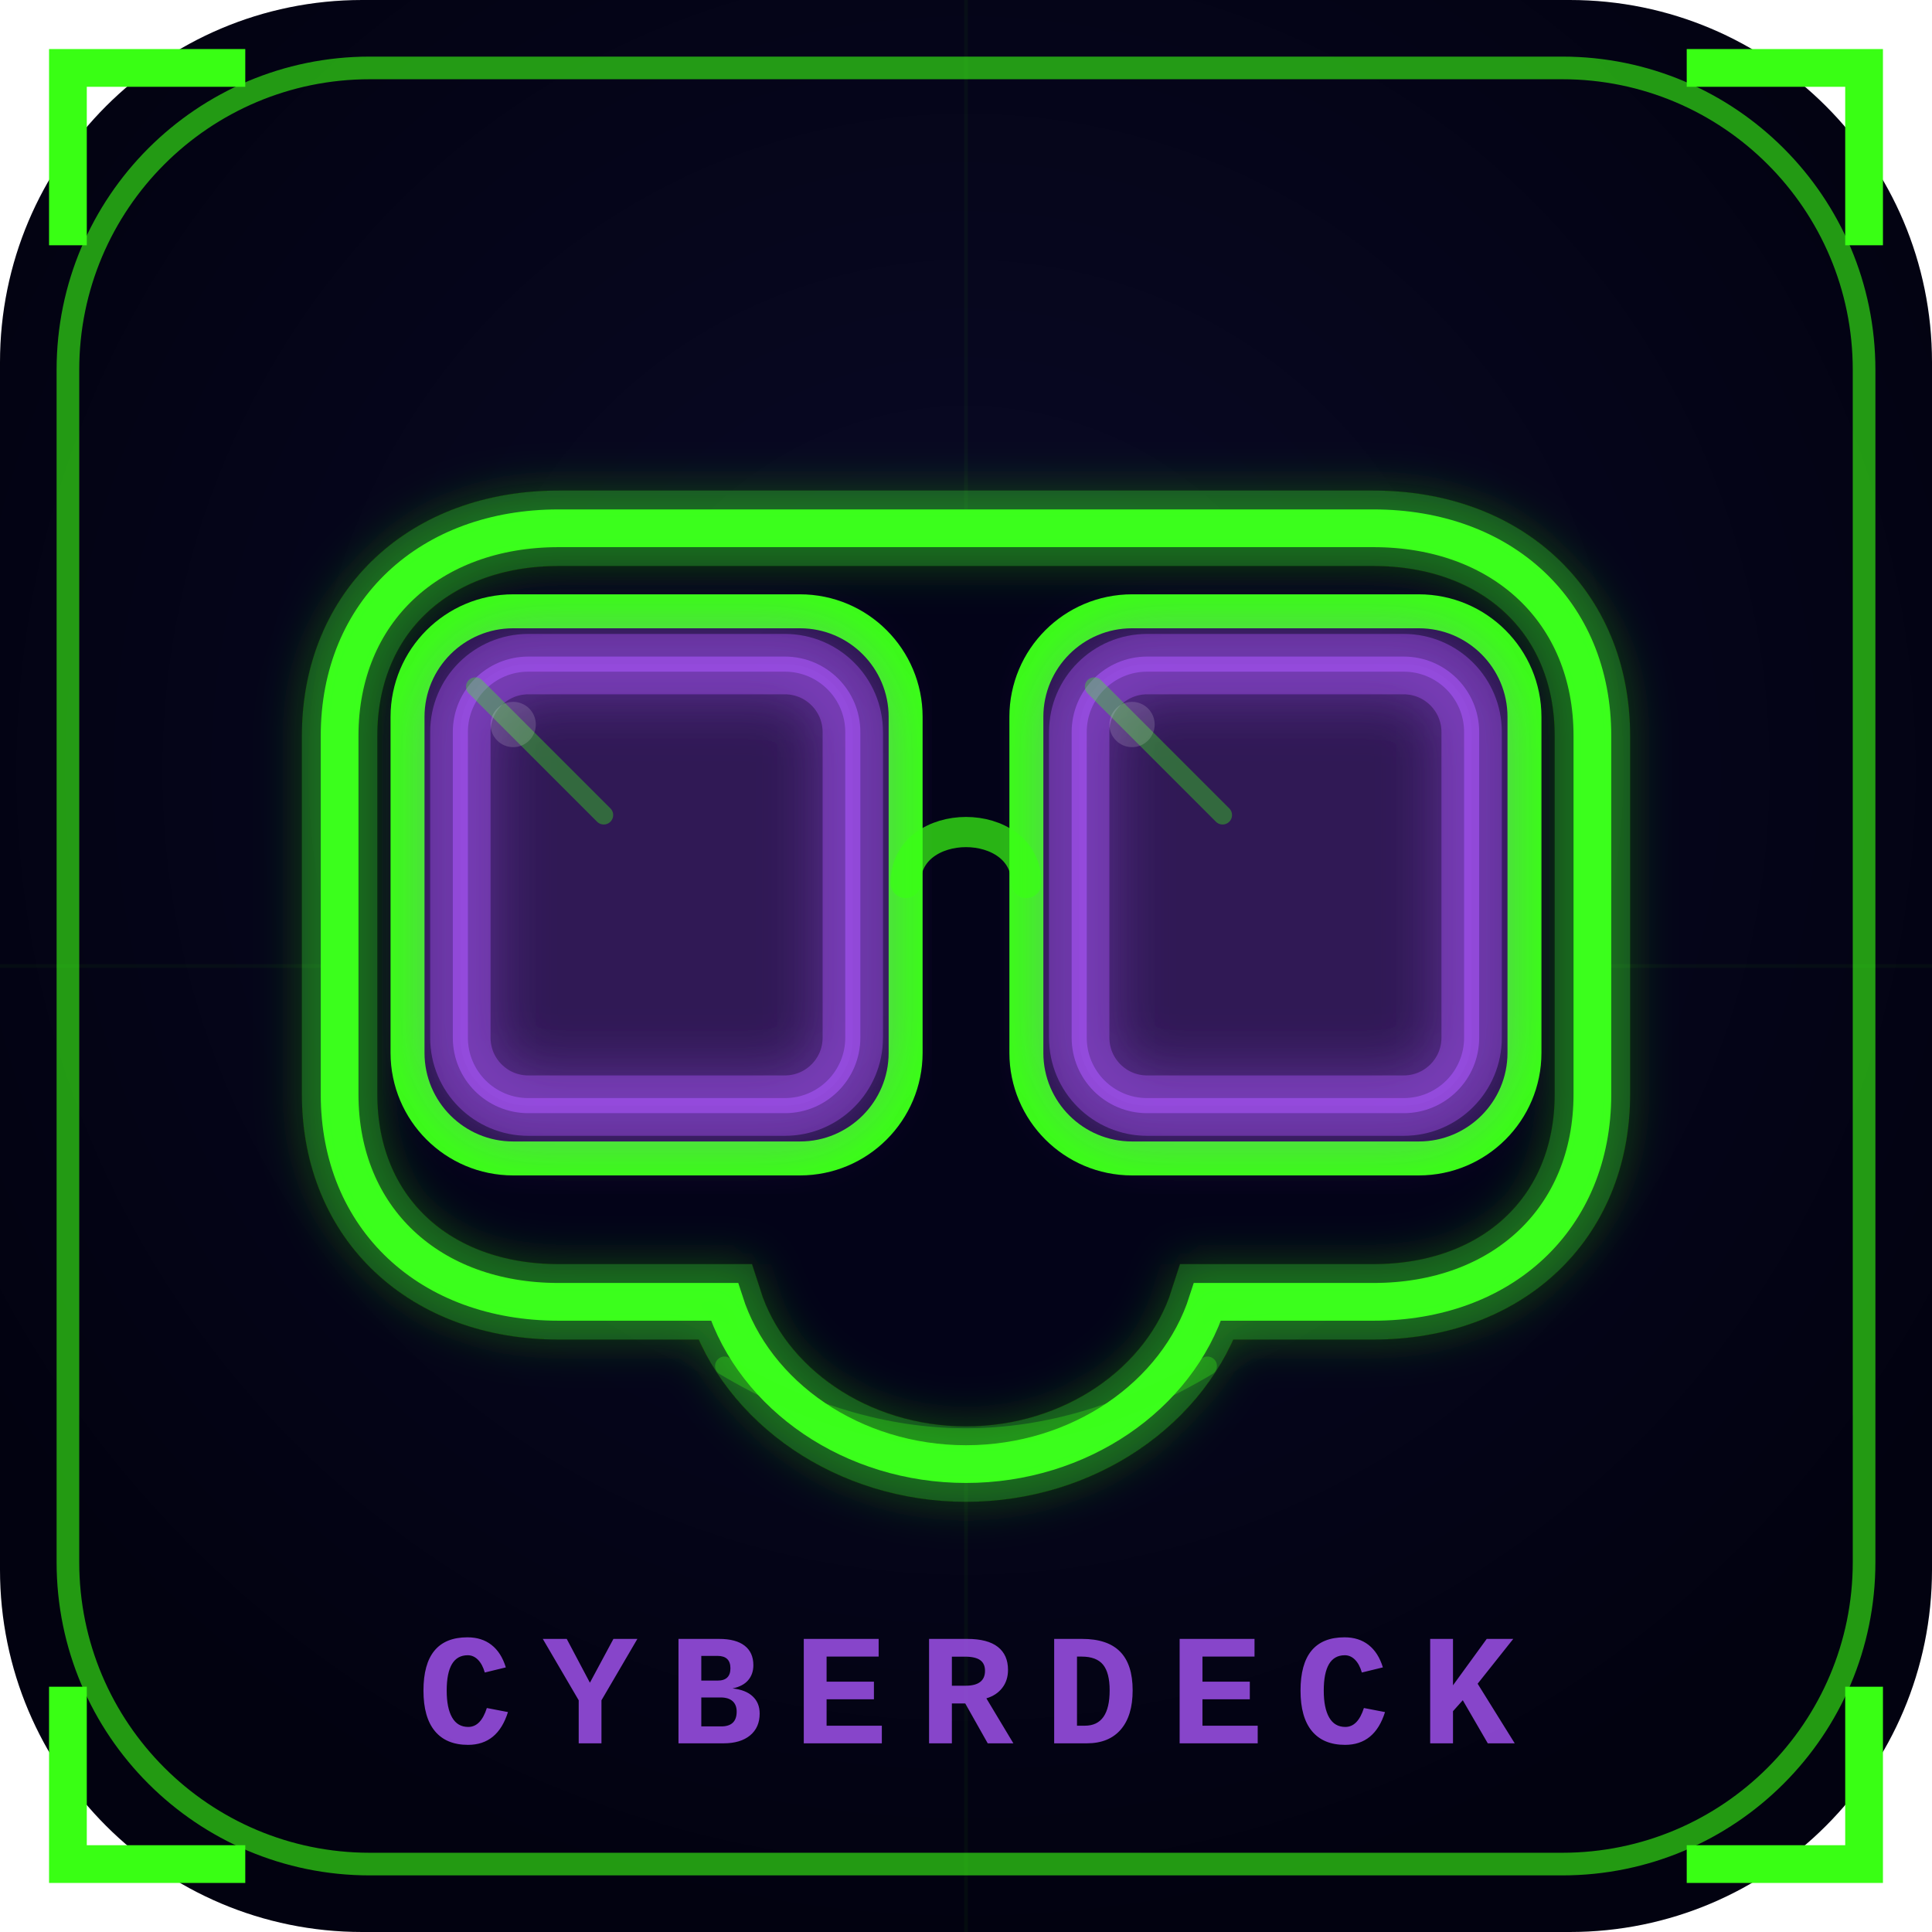
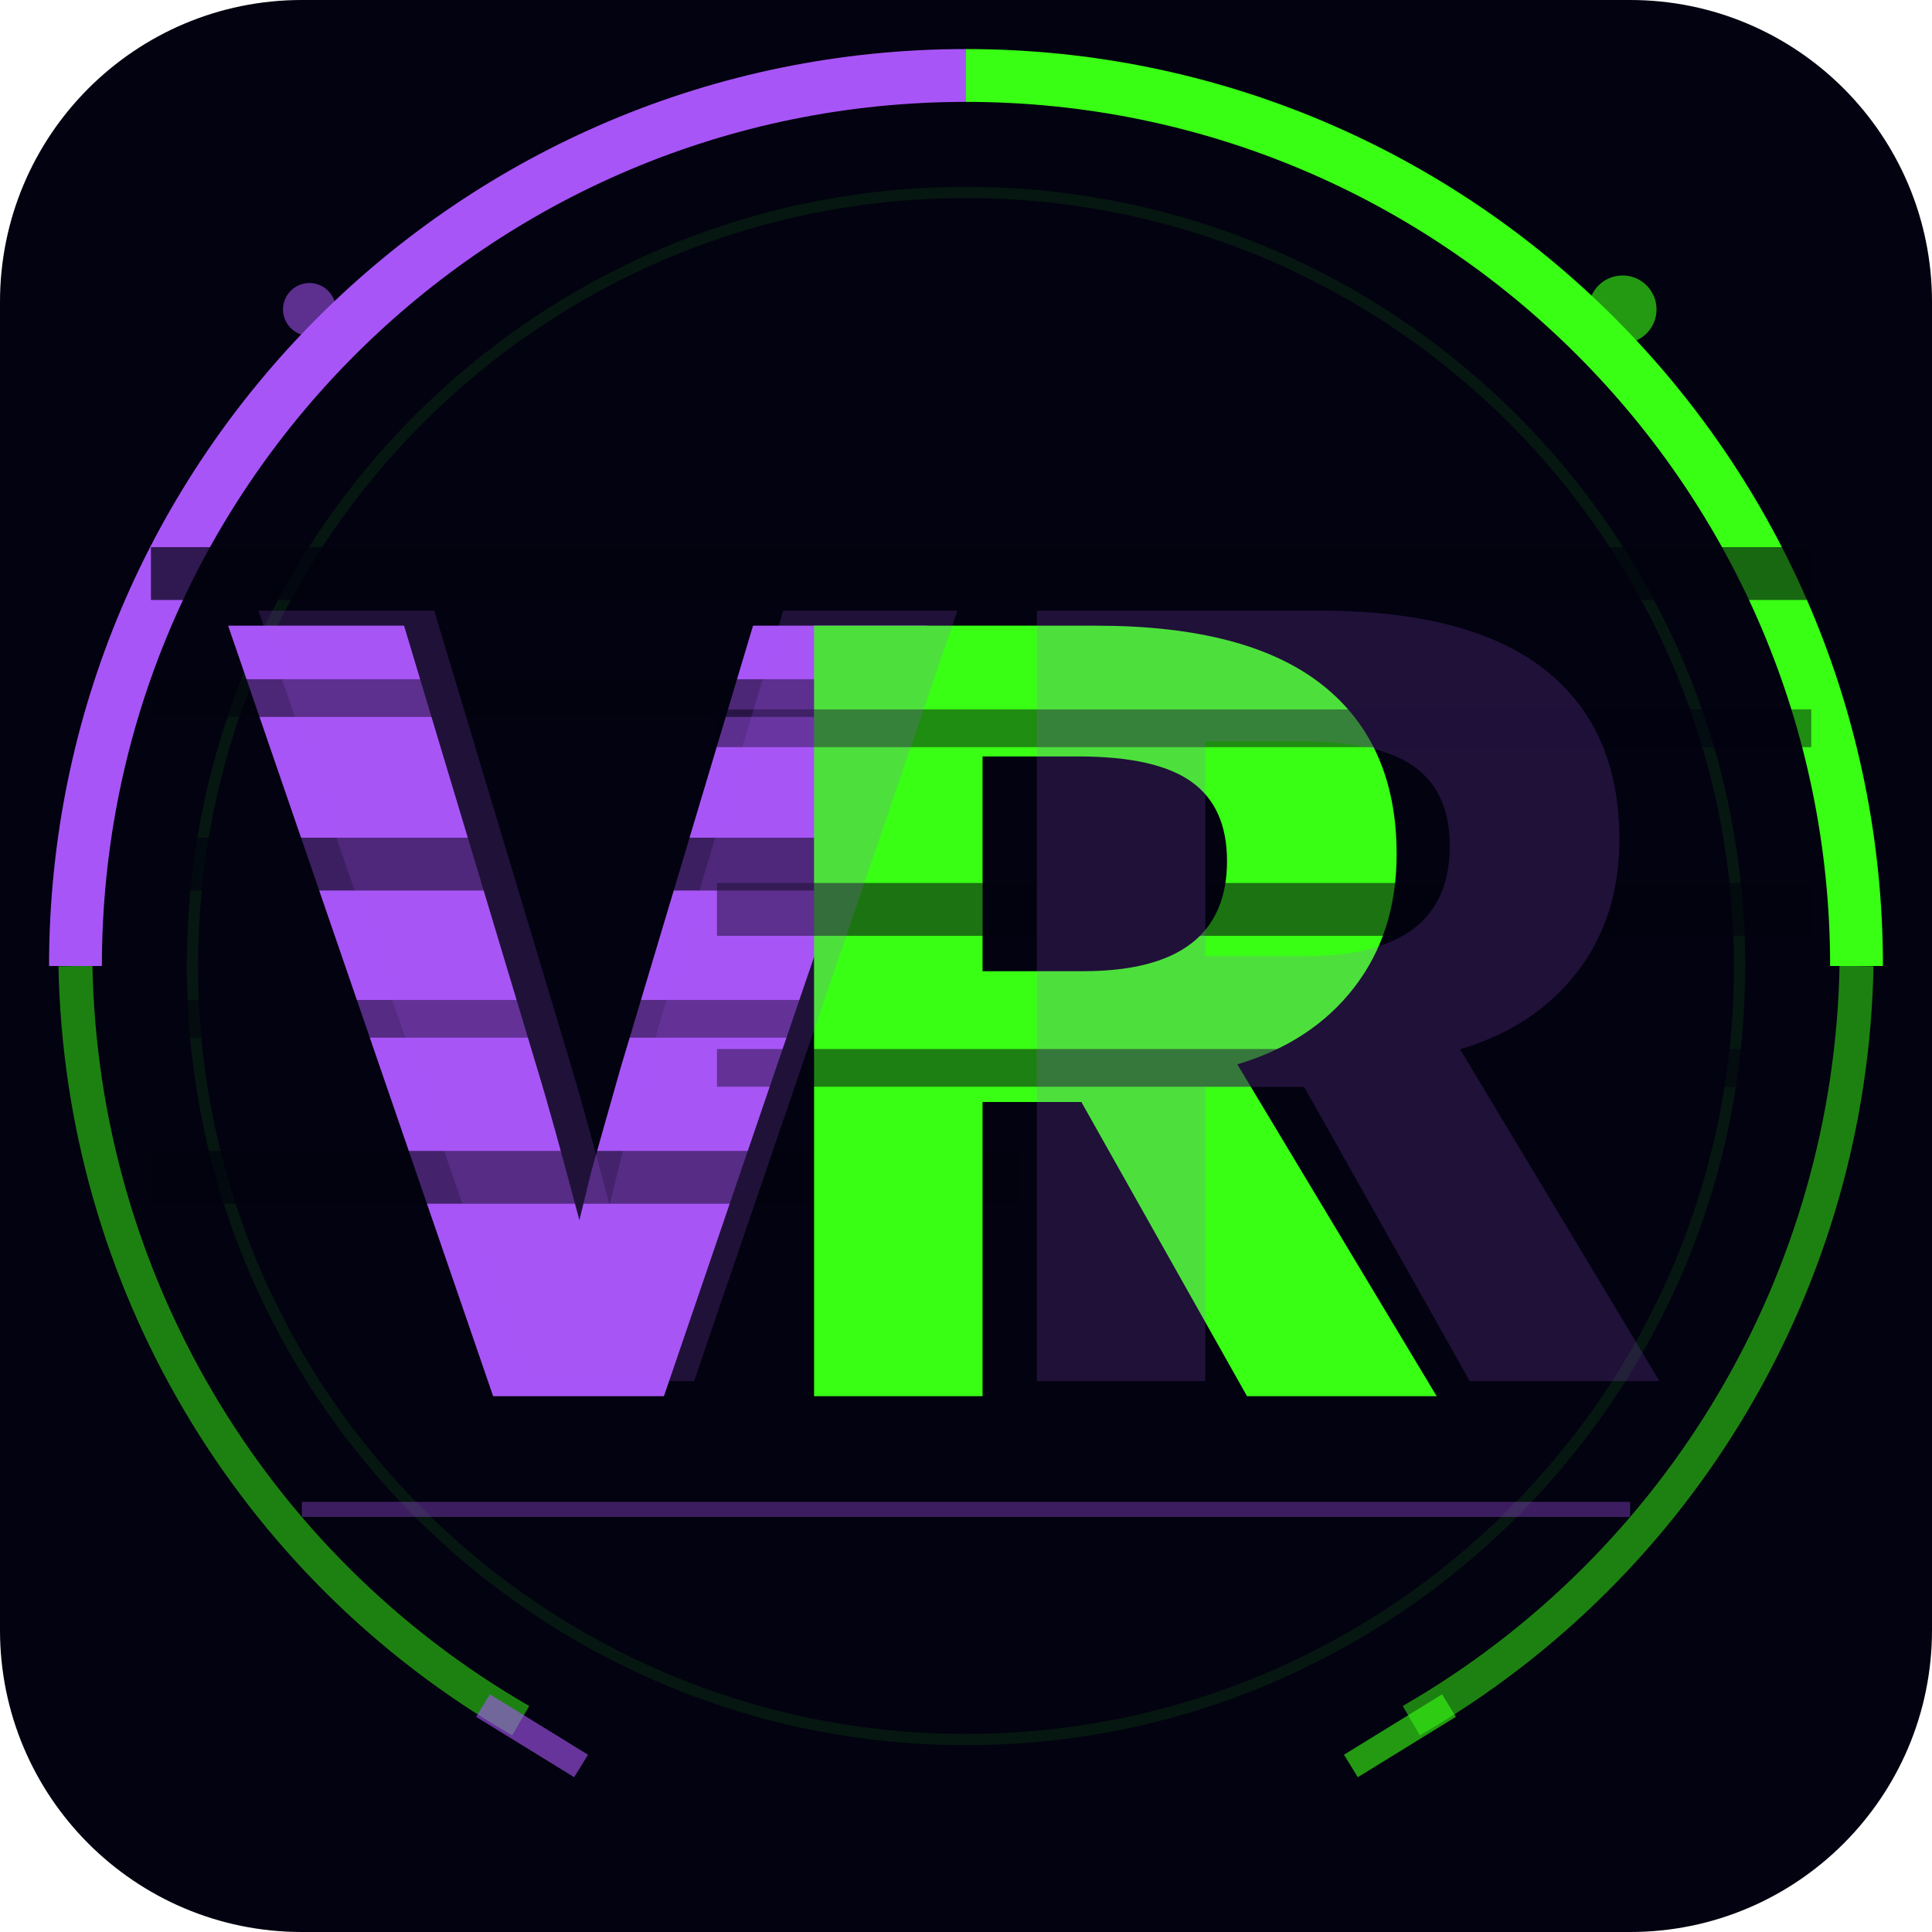
<svg xmlns="http://www.w3.org/2000/svg" viewBox="0 0 512 512" width="512" height="512">
-   <defs>
-     <radialGradient id="bgGrad" cx="50%" cy="40%" r="60%">
-       <stop offset="0%" stop-color="#0a0a28" />
-       <stop offset="100%" stop-color="#020210" />
-     </radialGradient>
-     <filter id="neonGlow" x="-20%" y="-20%" width="140%" height="140%">
-       <feGaussianBlur stdDeviation="6" result="blur" />
-       <feComposite in="SourceGraphic" in2="blur" operator="over" />
-     </filter>
-     <filter id="purpleGlow" x="-20%" y="-20%" width="140%" height="140%">
-       <feGaussianBlur stdDeviation="8" result="blur" />
-       <feComposite in="SourceGraphic" in2="blur" operator="over" />
-     </filter>
-   </defs>
-   <rect width="512" height="512" rx="96" fill="url(#bgGrad)" />
-   <line x1="0" y1="256" x2="512" y2="256" stroke="rgba(57,255,20,0.04)" stroke-width="1" />
-   <line x1="256" y1="0" x2="256" y2="512" stroke="rgba(57,255,20,0.04)" stroke-width="1" />
-   <rect x="18" y="18" width="476" height="476" rx="80" fill="none" stroke="#39ff14" stroke-width="6" opacity="0.6" />
-   <polyline points="60,18 18,18 18,60" fill="none" stroke="#39ff14" stroke-width="10" stroke-linecap="square" />
-   <polyline points="452,18 494,18 494,60" fill="none" stroke="#39ff14" stroke-width="10" stroke-linecap="square" />
-   <polyline points="60,494 18,494 18,452" fill="none" stroke="#39ff14" stroke-width="10" stroke-linecap="square" />
-   <polyline points="452,494 494,494 494,452" fill="none" stroke="#39ff14" stroke-width="10" stroke-linecap="square" />
-   <path d="M90,195 C90,162 114,140 148,140 L364,140 C398,140 422,162 422,195            L422,290 C422,323 398,345 364,345            L320,345 C312,370 286,388 256,388            C226,388 200,370 192,345            L148,345 C114,345 90,323 90,290 Z" fill="#030318" stroke="#39ff14" stroke-width="10" />
-   <path d="M90,195 C90,162 114,140 148,140 L364,140 C398,140 422,162 422,195            L422,290 C422,323 398,345 364,345            L320,345 C312,370 286,388 256,388            C226,388 200,370 192,345            L148,345 C114,345 90,323 90,290 Z" fill="none" stroke="rgba(57,255,20,0.25)" stroke-width="20" filter="url(#neonGlow)" />
-   <rect x="108" y="162" width="132" height="145" rx="28" fill="rgba(168,85,247,0.18)" stroke="#39ff14" stroke-width="9" />
-   <rect x="122" y="176" width="104" height="117" rx="18" fill="rgba(168,85,247,0.12)" stroke="rgba(168,85,247,0.6)" stroke-width="4" />
-   <rect x="122" y="176" width="104" height="117" rx="18" fill="none" stroke="rgba(168,85,247,0.4)" stroke-width="16" filter="url(#purpleGlow)" />
-   <line x1="126" y1="182" x2="160" y2="216" stroke="rgba(57,255,20,0.35)" stroke-width="5" stroke-linecap="round" />
-   <circle cx="136" cy="192" r="6" fill="rgba(255,255,255,0.15)" />
-   <rect x="272" y="162" width="132" height="145" rx="28" fill="rgba(168,85,247,0.18)" stroke="#39ff14" stroke-width="9" />
-   <rect x="286" y="176" width="104" height="117" rx="18" fill="rgba(168,85,247,0.12)" stroke="rgba(168,85,247,0.6)" stroke-width="4" />
-   <rect x="286" y="176" width="104" height="117" rx="18" fill="none" stroke="rgba(168,85,247,0.4)" stroke-width="16" filter="url(#purpleGlow)" />
-   <line x1="290" y1="182" x2="324" y2="216" stroke="rgba(57,255,20,0.35)" stroke-width="5" stroke-linecap="round" />
-   <circle cx="300" cy="192" r="6" fill="rgba(255,255,255,0.15)" />
-   <path d="M240,234 C240,216 272,216 272,234" fill="none" stroke="rgba(57,255,20,0.7)" stroke-width="8" stroke-linecap="round" />
-   <path d="M192,362 Q256,400 320,362" fill="none" stroke="rgba(57,255,20,0.3)" stroke-width="5" stroke-linecap="round" />
-   <text x="256" y="462" text-anchor="middle" fill="rgba(168,85,247,0.8)" font-family="Courier New, monospace" font-size="42" font-weight="700" letter-spacing="8">CYBERDECK</text>
+   <rect width="512" height="512" rx="80" fill="#020210" />
+   <path d="M 256,20 A 236,236 0 0 1 492,256" fill="none" stroke="#39ff14" stroke-width="14" />
+   <path d="M 492,256 A 236,236 0 0 1 374,456" fill="none" stroke="rgba(57,255,20,0.5)" stroke-width="9" />
+   <path d="M 138,456 A 236,236 0 0 1 20,256" fill="none" stroke="rgba(57,255,20,0.5)" stroke-width="9" />
+   <path d="M 20,256 A 236,236 0 0 1 256,20" fill="none" stroke="#a855f7" stroke-width="14" />
+   <line x1="358" y1="468" x2="384" y2="452" stroke="rgba(57,255,20,0.6)" stroke-width="7" />
+   <line x1="128" y1="452" x2="154" y2="468" stroke="rgba(168,85,247,0.6)" stroke-width="7" />
+   <circle cx="256" cy="256" r="205" fill="none" stroke="rgba(57,255,20,0.08)" stroke-width="3" />
+   <text x="60" y="370" fill="#a855f7" font-family="'Courier New',monospace" font-size="310" font-weight="900" dominant-baseline="auto">V</text>
+   <rect x="40" y="145" width="230" height="14" fill="rgba(2,2,16,0.72)" />
+   <rect x="40" y="180" width="230" height="10" fill="rgba(2,2,16,0.55)" />
+   <rect x="40" y="222" width="230" height="14" fill="rgba(2,2,16,0.65)" />
+   <rect x="40" y="265" width="230" height="10" fill="rgba(2,2,16,0.5)" />
+   <rect x="40" y="305" width="230" height="14" fill="rgba(2,2,16,0.6)" />
+   <text x="195" y="370" fill="#39ff14" font-family="'Courier New',monospace" font-size="310" font-weight="900" dominant-baseline="auto">R</text>
+   <rect x="190" y="145" width="290" height="14" fill="rgba(2,2,16,0.6)" />
+   <rect x="190" y="188" width="290" height="10" fill="rgba(2,2,16,0.45)" />
+   <rect x="190" y="234" width="290" height="14" fill="rgba(2,2,16,0.55)" />
+   <rect x="190" y="278" width="290" height="10" fill="rgba(2,2,16,0.5)" />
+   <text x="68" y="366" fill="rgba(168,85,247,0.18)" font-family="'Courier New',monospace" font-size="310" font-weight="900" dominant-baseline="auto">VR</text>
+   <line x1="80" y1="400" x2="432" y2="400" stroke="rgba(168,85,247,0.35)" stroke-width="4" />
+   <circle cx="430" cy="82" r="9" fill="rgba(57,255,20,0.6)" />
+   <circle cx="82" cy="82" r="7" fill="rgba(168,85,247,0.55)" />
</svg>
